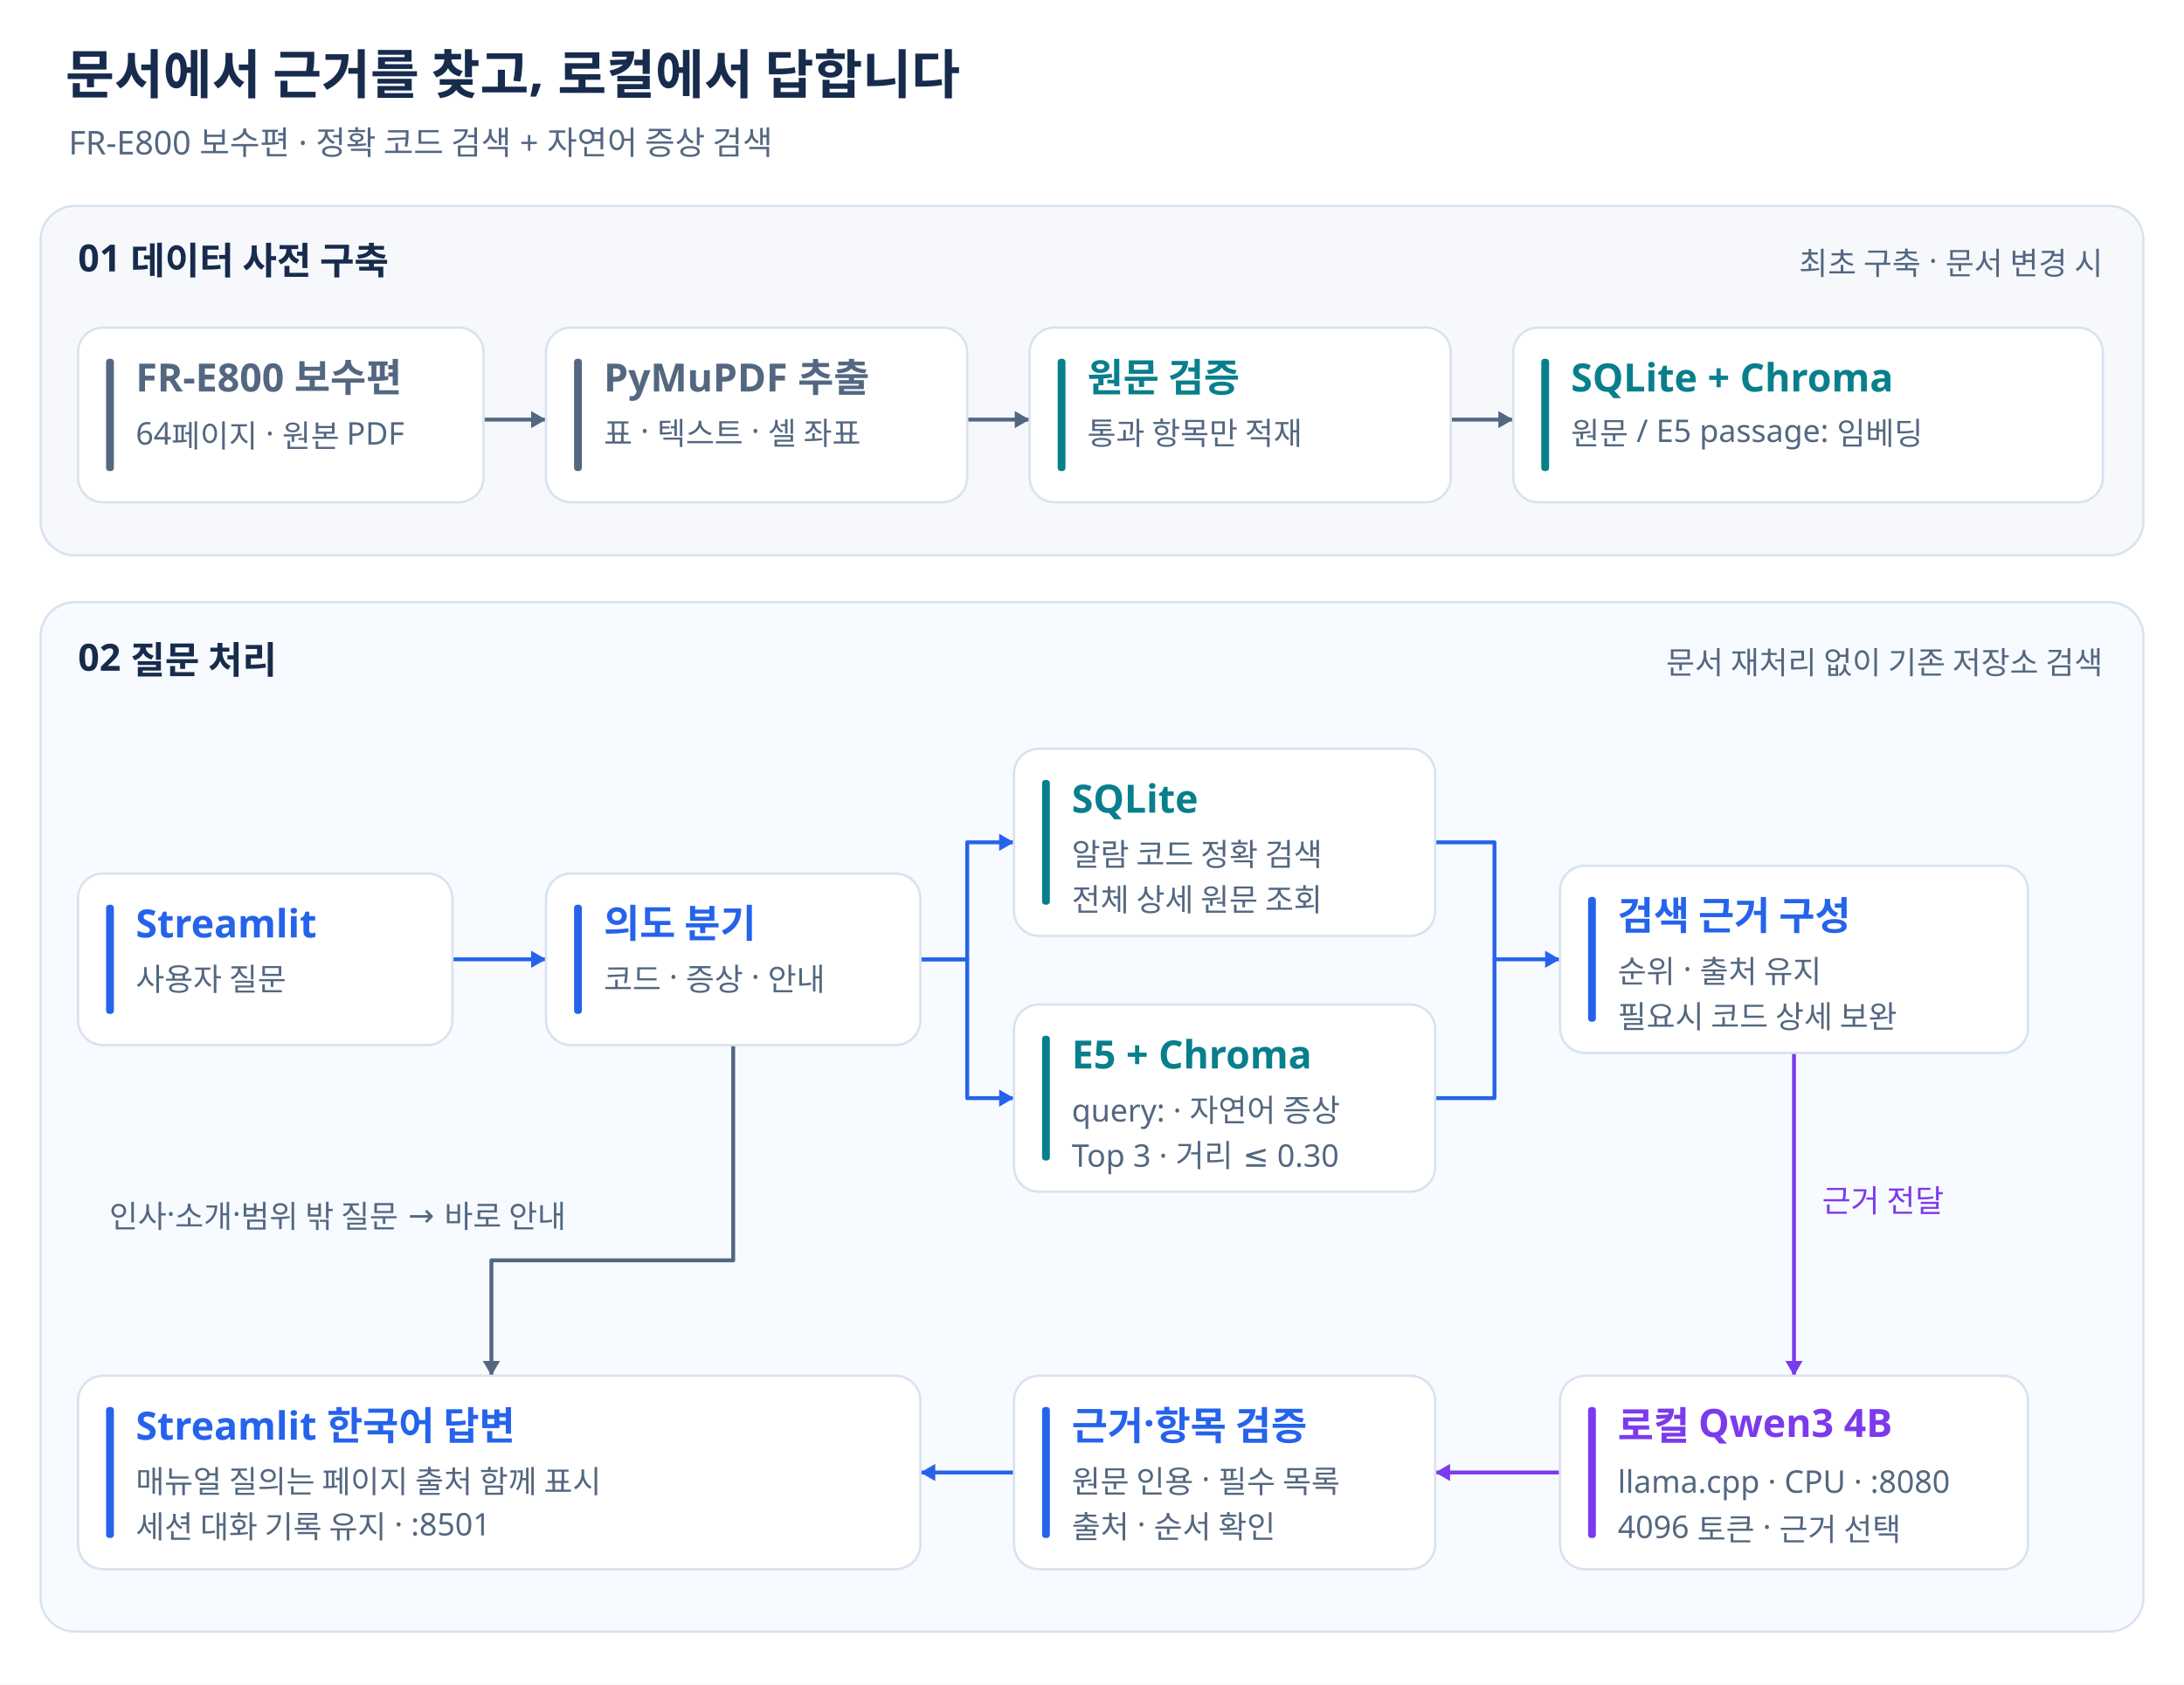
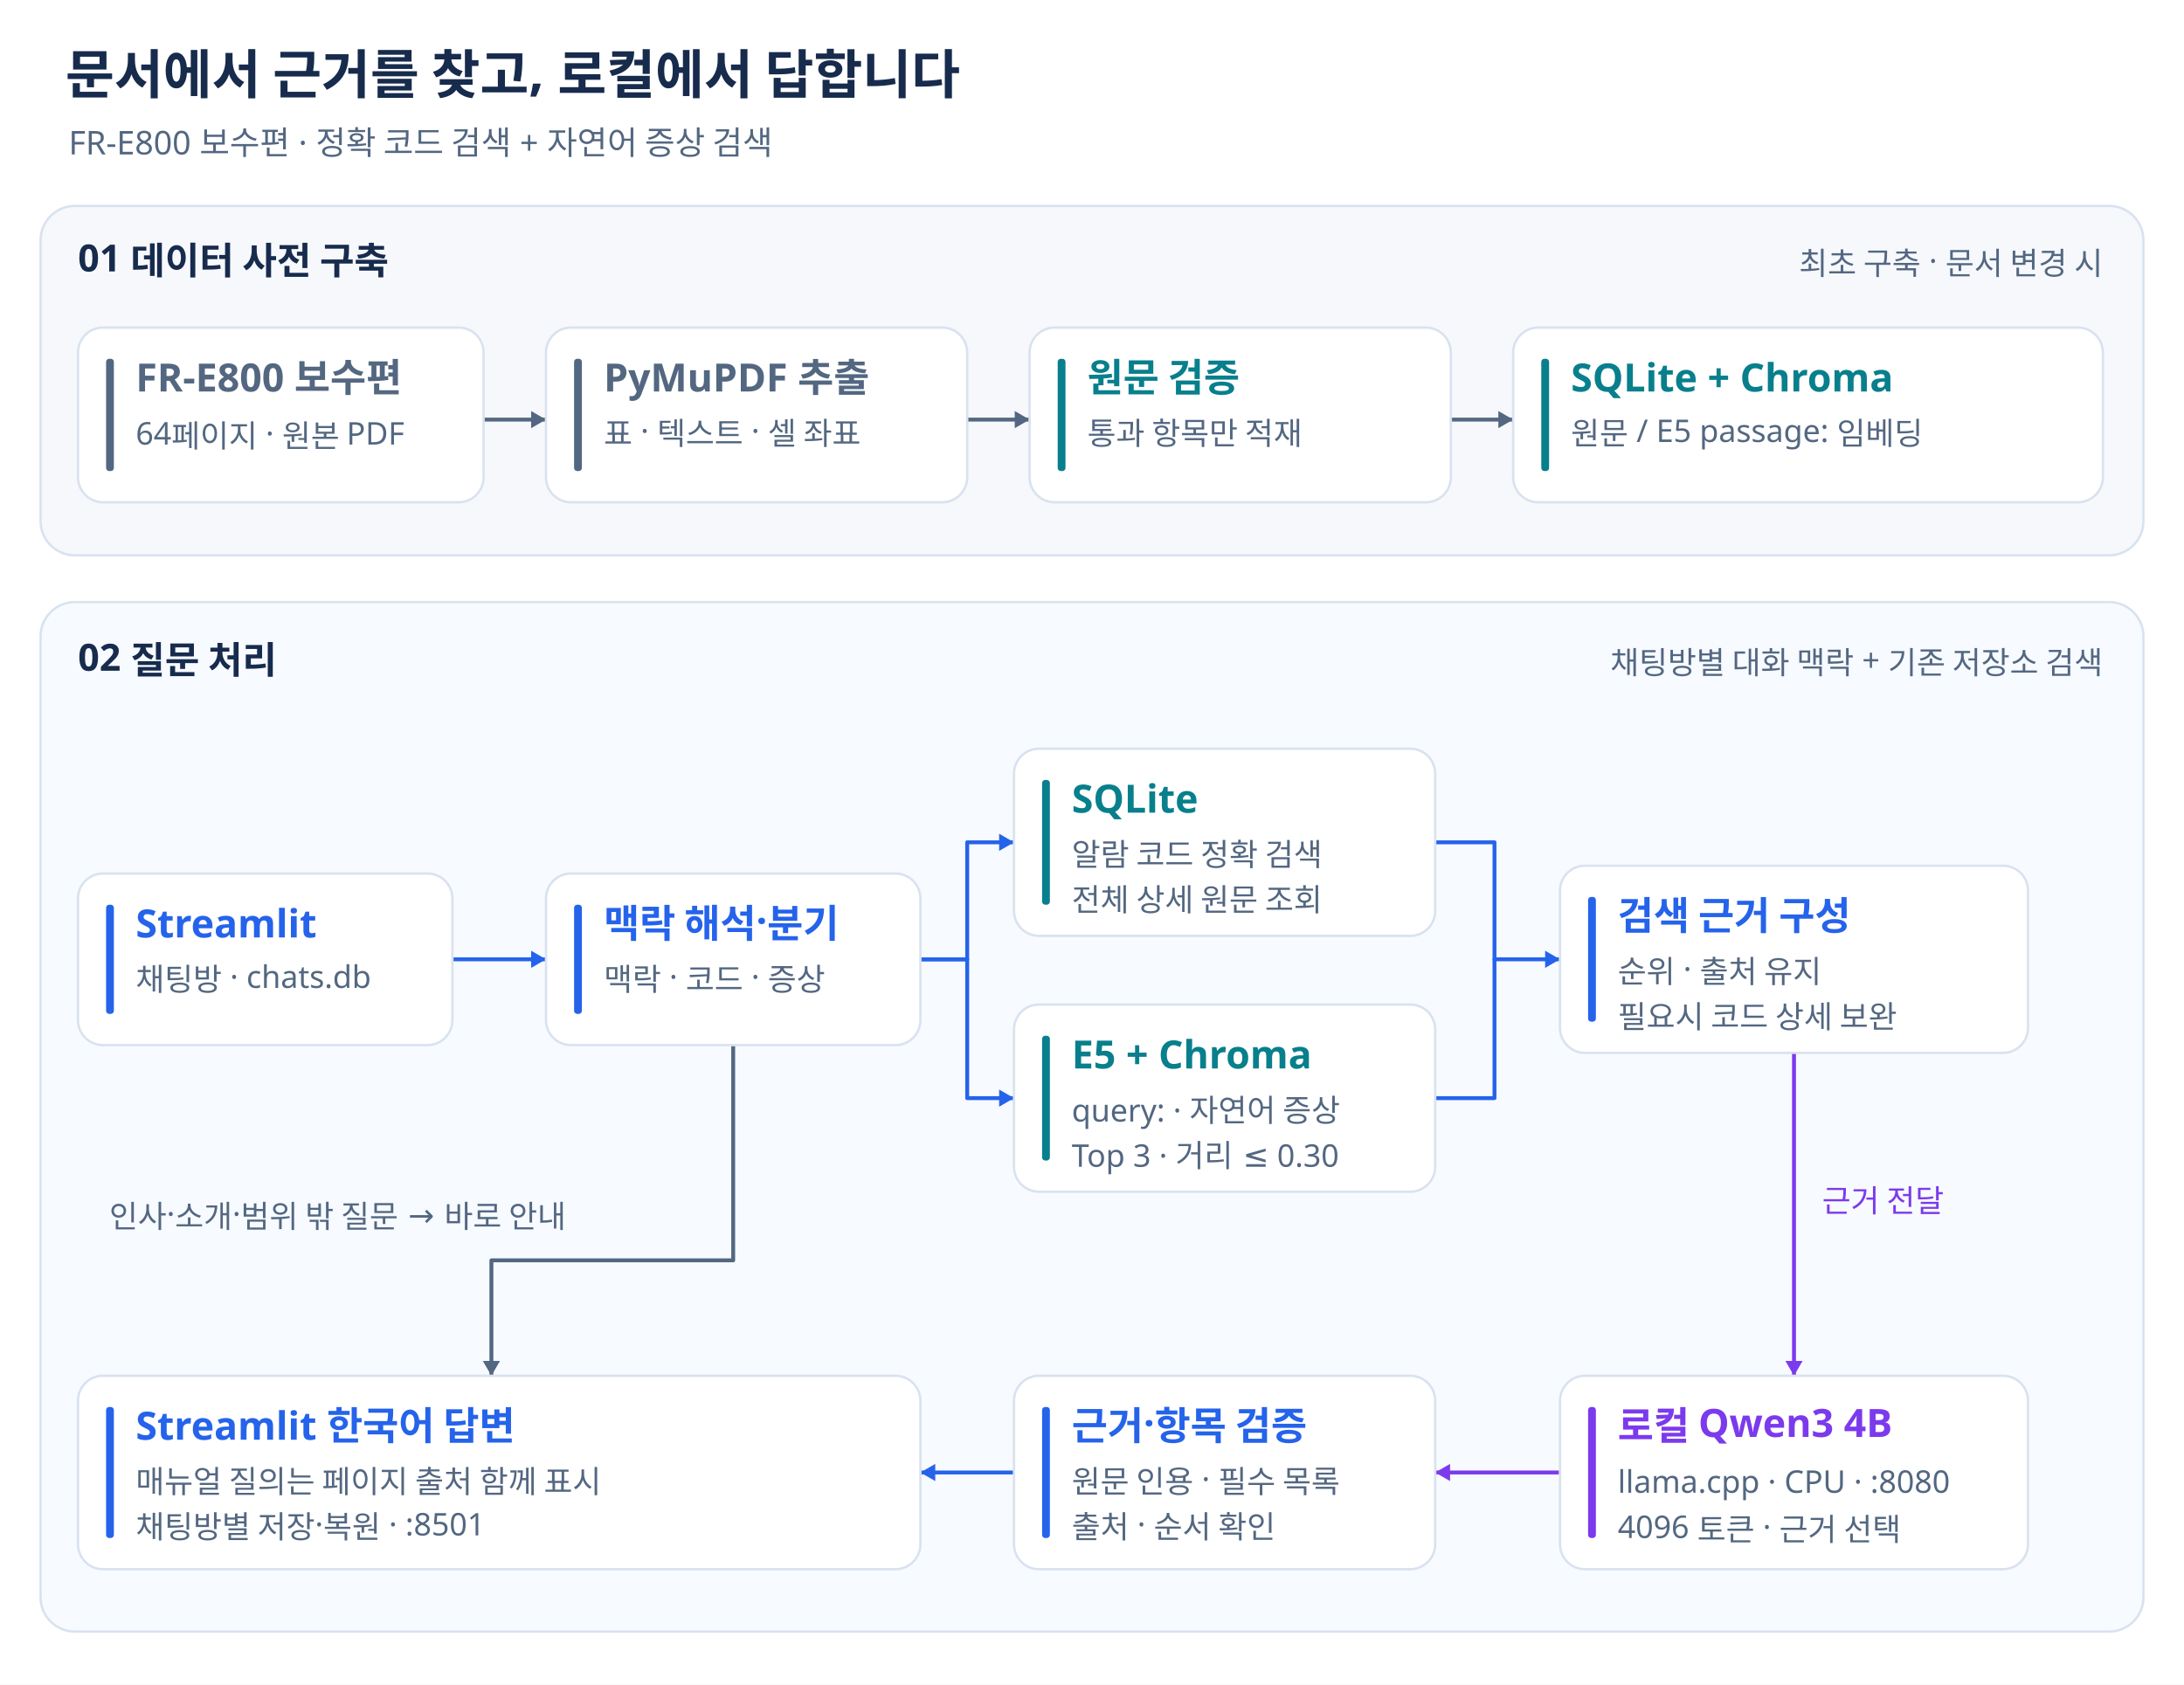
<svg xmlns="http://www.w3.org/2000/svg" width="1400" height="1080" viewBox="0 0 1400 1080" role="img" aria-labelledby="title desc">
  <rect width="100%" height="100%" fill="white" />
  <text x="42" y="60" font-family="Malgun Gothic, 맑은 고딕, sans-serif" font-size="34" font-weight="700" fill="#172B4D" text-anchor="start">문서에서 근거를 찾고, 로컬에서 답합니다</text>
  <text x="44" y="99" font-family="Malgun Gothic, 맑은 고딕, sans-serif" font-size="21" font-weight="400" fill="#536781" text-anchor="start">FR-E800 보수편  ·  정확 코드 검색 + 자연어 증상 검색</text>
  <rect x="26" y="132" width="1348" height="224" rx="22" fill="#F6F8FC" stroke="#D9E2EF" stroke-width="1.5" />
  <text x="50" y="174" font-family="Malgun Gothic, 맑은 고딕, sans-serif" font-size="24" font-weight="700" fill="#172B4D" text-anchor="start">01  데이터 사전 구축</text>
  <text x="1348" y="176" font-family="Malgun Gothic, 맑은 고딕, sans-serif" font-size="20" font-weight="400" fill="#536781" text-anchor="end">최초 구축 · 문서 변경 시</text>
  <polyline points="310,269 350,269" fill="none" stroke="#536781" stroke-width="2.5" stroke-linecap="round" stroke-linejoin="round" />
  <polygon points="350,269 340.474,274.5 340.474,263.5" fill="#536781" />
  <polyline points="620,269 660,269" fill="none" stroke="#536781" stroke-width="2.5" stroke-linecap="round" stroke-linejoin="round" />
  <polygon points="660,269 650.474,274.5 650.474,263.5" fill="#536781" />
  <polyline points="930,269 970,269" fill="none" stroke="#536781" stroke-width="2.5" stroke-linecap="round" stroke-linejoin="round" />
  <polygon points="970,269 960.474,274.5 960.474,263.5" fill="#536781" />
  <rect x="50" y="210" width="260" height="112" rx="16" fill="white" stroke="#D9E2EF" stroke-width="1.5" />
  <rect x="68" y="230" width="5" height="72" rx="2" fill="#536781" stroke="#536781" stroke-width="0" />
  <text x="87" y="251" font-family="Malgun Gothic, 맑은 고딕, sans-serif" font-size="25" font-weight="700" fill="#536781" text-anchor="start">FR-E800 보수편</text>
  <text x="87" y="285" font-family="Malgun Gothic, 맑은 고딕, sans-serif" font-size="20" font-weight="400" fill="#536781" text-anchor="start">64페이지 · 원본 PDF</text>
  <rect x="350" y="210" width="270" height="112" rx="16" fill="white" stroke="#D9E2EF" stroke-width="1.5" />
  <rect x="368" y="230" width="5" height="72" rx="2" fill="#536781" stroke="#536781" stroke-width="0" />
  <text x="387" y="251" font-family="Malgun Gothic, 맑은 고딕, sans-serif" font-size="25" font-weight="700" fill="#536781" text-anchor="start">PyMuPDF 추출</text>
  <text x="387" y="285" font-family="Malgun Gothic, 맑은 고딕, sans-serif" font-size="20" font-weight="400" fill="#536781" text-anchor="start">표 · 텍스트 · 셀 좌표</text>
  <rect x="660" y="210" width="270" height="112" rx="16" fill="white" stroke="#D9E2EF" stroke-width="1.5" />
  <rect x="678" y="230" width="5" height="72" rx="2" fill="#087F8C" stroke="#087F8C" stroke-width="0" />
  <text x="697" y="251" font-family="Malgun Gothic, 맑은 고딕, sans-serif" font-size="25" font-weight="700" fill="#087F8C" text-anchor="start">원문 검증</text>
  <text x="697" y="285" font-family="Malgun Gothic, 맑은 고딕, sans-serif" font-size="20" font-weight="400" fill="#536781" text-anchor="start">통과 항목만 적재</text>
  <rect x="970" y="210" width="378" height="112" rx="16" fill="white" stroke="#D9E2EF" stroke-width="1.5" />
  <rect x="988" y="230" width="5" height="72" rx="2" fill="#087F8C" stroke="#087F8C" stroke-width="0" />
  <text x="1007" y="251" font-family="Malgun Gothic, 맑은 고딕, sans-serif" font-size="25" font-weight="700" fill="#087F8C" text-anchor="start">SQLite + Chroma</text>
  <text x="1007" y="285" font-family="Malgun Gothic, 맑은 고딕, sans-serif" font-size="20" font-weight="400" fill="#536781" text-anchor="start">원문 / E5 passage: 임베딩</text>
  <rect x="26" y="386" width="1348" height="660" rx="22" fill="#F7FAFF" stroke="#D9E2EF" stroke-width="1.5" />
  <text x="50" y="430" font-family="Malgun Gothic, 맑은 고딕, sans-serif" font-size="24" font-weight="700" fill="#172B4D" text-anchor="start">02  질문 처리</text>
-   <text x="1348" y="432" font-family="Malgun Gothic, 맑은 고딕, sans-serif" font-size="20" font-weight="400" fill="#536781" text-anchor="end">문서 재처리 없이 기존 저장소 검색</text>
+   <text x="1348" y="432" font-family="Malgun Gothic, 맑은 고딕, sans-serif" font-size="20" font-weight="400" fill="#536781" text-anchor="end">채팅방별 대화 맥락 + 기존 저장소 검색</text>
  <polyline points="290,615 350,615" fill="none" stroke="#2563EB" stroke-width="2.5" stroke-linecap="round" stroke-linejoin="round" />
  <polygon points="350,615 340.474,620.5 340.474,609.5" fill="#2563EB" />
  <polyline points="590,615 620,615 620,540 650,540" fill="none" stroke="#2563EB" stroke-width="2.5" stroke-linecap="round" stroke-linejoin="round" />
  <polygon points="650,540 640.474,545.5 640.474,534.5" fill="#2563EB" />
  <polyline points="590,615 620,615 620,704 650,704" fill="none" stroke="#2563EB" stroke-width="2.5" stroke-linecap="round" stroke-linejoin="round" />
  <polygon points="650,704 640.474,709.5 640.474,698.5" fill="#2563EB" />
  <polyline points="920,540 958,540 958,615 1000,615" fill="none" stroke="#2563EB" stroke-width="2.5" stroke-linecap="round" stroke-linejoin="round" />
  <polygon points="1000,615 990.474,620.5 990.474,609.5" fill="#2563EB" />
  <polyline points="920,704 958,704 958,615" fill="none" stroke="#2563EB" stroke-width="2.5" stroke-linecap="round" stroke-linejoin="round" />
  <polyline points="1150,675 1150,882" fill="none" stroke="#7C3AED" stroke-width="2.5" stroke-linecap="round" stroke-linejoin="round" />
  <polygon points="1150,882 1144.5,872.474 1155.5,872.474" fill="#7C3AED" />
  <text x="1168" y="777" font-family="Malgun Gothic, 맑은 고딕, sans-serif" font-size="20" font-weight="400" fill="#7C3AED" text-anchor="start">근거 전달</text>
  <polyline points="1000,944 920,944" fill="none" stroke="#7C3AED" stroke-width="2.5" stroke-linecap="round" stroke-linejoin="round" />
  <polygon points="920,944 929.526,938.5 929.526,949.5" fill="#7C3AED" />
  <polyline points="650,944 590,944" fill="none" stroke="#2563EB" stroke-width="2.5" stroke-linecap="round" stroke-linejoin="round" />
  <polygon points="590,944 599.526,938.5 599.526,949.5" fill="#2563EB" />
  <polyline points="470,670 470,808 315,808 315,882" fill="none" stroke="#536781" stroke-width="2.5" stroke-linecap="round" stroke-linejoin="round" />
  <polygon points="315,882 309.5,872.474 320.5,872.474" fill="#536781" />
  <text x="70" y="787" font-family="Malgun Gothic, 맑은 고딕, sans-serif" font-size="20" font-weight="400" fill="#536781" text-anchor="start">인사·소개·범위 밖 질문 → 바로 안내</text>
  <rect x="50" y="560" width="240" height="110" rx="16" fill="white" stroke="#D9E2EF" stroke-width="1.5" />
  <rect x="68" y="580" width="5" height="70" rx="2" fill="#2563EB" stroke="#2563EB" stroke-width="0" />
  <text x="87" y="601" font-family="Malgun Gothic, 맑은 고딕, sans-serif" font-size="25" font-weight="700" fill="#2563EB" text-anchor="start">Streamlit</text>
-   <text x="87" y="635" font-family="Malgun Gothic, 맑은 고딕, sans-serif" font-size="20" font-weight="400" fill="#536781" text-anchor="start">사용자 질문</text>
+   <text x="87" y="635" font-family="Malgun Gothic, 맑은 고딕, sans-serif" font-size="20" font-weight="400" fill="#536781" text-anchor="start">채팅방 · chats.db</text>
  <rect x="350" y="560" width="240" height="110" rx="16" fill="white" stroke="#D9E2EF" stroke-width="1.5" />
  <rect x="368" y="580" width="5" height="70" rx="2" fill="#2563EB" stroke="#2563EB" stroke-width="0" />
-   <text x="387" y="601" font-family="Malgun Gothic, 맑은 고딕, sans-serif" font-size="25" font-weight="700" fill="#2563EB" text-anchor="start">의도 분기</text>
-   <text x="387" y="635" font-family="Malgun Gothic, 맑은 고딕, sans-serif" font-size="20" font-weight="400" fill="#536781" text-anchor="start">코드 · 증상 · 안내</text>
+   <text x="387" y="601" font-family="Malgun Gothic, 맑은 고딕, sans-serif" font-size="25" font-weight="700" fill="#2563EB" text-anchor="start">맥락 해석·분기</text>
+   <text x="387" y="635" font-family="Malgun Gothic, 맑은 고딕, sans-serif" font-size="20" font-weight="400" fill="#536781" text-anchor="start">맥락 · 코드 · 증상</text>
  <rect x="650" y="480" width="270" height="120" rx="16" fill="white" stroke="#D9E2EF" stroke-width="1.5" />
  <rect x="668" y="500" width="5" height="80" rx="2" fill="#087F8C" stroke="#087F8C" stroke-width="0" />
  <text x="687" y="521" font-family="Malgun Gothic, 맑은 고딕, sans-serif" font-size="25" font-weight="700" fill="#087F8C" text-anchor="start">SQLite</text>
  <text x="687" y="555" font-family="Malgun Gothic, 맑은 고딕, sans-serif" font-size="20" font-weight="400" fill="#536781" text-anchor="start">알람 코드 정확 검색</text>
  <text x="687" y="584" font-family="Malgun Gothic, 맑은 고딕, sans-serif" font-size="20" font-weight="400" fill="#536781" text-anchor="start">전체 상세 원문 조회</text>
  <rect x="650" y="644" width="270" height="120" rx="16" fill="white" stroke="#D9E2EF" stroke-width="1.5" />
  <rect x="668" y="664" width="5" height="80" rx="2" fill="#087F8C" stroke="#087F8C" stroke-width="0" />
  <text x="687" y="685" font-family="Malgun Gothic, 맑은 고딕, sans-serif" font-size="25" font-weight="700" fill="#087F8C" text-anchor="start">E5 + Chroma</text>
  <text x="687" y="719" font-family="Malgun Gothic, 맑은 고딕, sans-serif" font-size="20" font-weight="400" fill="#536781" text-anchor="start">query: · 자연어 증상</text>
  <text x="687" y="748" font-family="Malgun Gothic, 맑은 고딕, sans-serif" font-size="20" font-weight="400" fill="#536781" text-anchor="start">Top 3 · 거리 ≤ 0.30</text>
  <rect x="1000" y="555" width="300" height="120" rx="16" fill="white" stroke="#D9E2EF" stroke-width="1.5" />
  <rect x="1018" y="575" width="5" height="80" rx="2" fill="#2563EB" stroke="#2563EB" stroke-width="0" />
  <text x="1037" y="596" font-family="Malgun Gothic, 맑은 고딕, sans-serif" font-size="25" font-weight="700" fill="#2563EB" text-anchor="start">검색 근거 구성</text>
  <text x="1037" y="630" font-family="Malgun Gothic, 맑은 고딕, sans-serif" font-size="20" font-weight="400" fill="#536781" text-anchor="start">순위 · 출처 유지</text>
  <text x="1037" y="659" font-family="Malgun Gothic, 맑은 고딕, sans-serif" font-size="20" font-weight="400" fill="#536781" text-anchor="start">필요시 코드 상세 보완</text>
  <rect x="1000" y="882" width="300" height="124" rx="16" fill="white" stroke="#D9E2EF" stroke-width="1.5" />
  <rect x="1018" y="902" width="5" height="84" rx="2" fill="#7C3AED" stroke="#7C3AED" stroke-width="0" />
  <text x="1037" y="923" font-family="Malgun Gothic, 맑은 고딕, sans-serif" font-size="25" font-weight="700" fill="#7C3AED" text-anchor="start">로컬 Qwen3 4B</text>
  <text x="1037" y="957" font-family="Malgun Gothic, 맑은 고딕, sans-serif" font-size="20" font-weight="400" fill="#536781" text-anchor="start">llama.cpp · CPU · :8080</text>
  <text x="1037" y="986" font-family="Malgun Gothic, 맑은 고딕, sans-serif" font-size="20" font-weight="400" fill="#536781" text-anchor="start">4096 토큰 · 근거 선택</text>
  <rect x="650" y="882" width="270" height="124" rx="16" fill="white" stroke="#D9E2EF" stroke-width="1.5" />
  <rect x="668" y="902" width="5" height="84" rx="2" fill="#2563EB" stroke="#2563EB" stroke-width="0" />
  <text x="687" y="923" font-family="Malgun Gothic, 맑은 고딕, sans-serif" font-size="25" font-weight="700" fill="#2563EB" text-anchor="start">근거·항목 검증</text>
  <text x="687" y="957" font-family="Malgun Gothic, 맑은 고딕, sans-serif" font-size="20" font-weight="400" fill="#536781" text-anchor="start">원문 인용 · 필수 목록</text>
  <text x="687" y="986" font-family="Malgun Gothic, 맑은 고딕, sans-serif" font-size="20" font-weight="400" fill="#536781" text-anchor="start">출처 · 순서 확인</text>
  <rect x="50" y="882" width="540" height="124" rx="16" fill="white" stroke="#D9E2EF" stroke-width="1.5" />
  <rect x="68" y="902" width="5" height="84" rx="2" fill="#2563EB" stroke="#2563EB" stroke-width="0" />
  <text x="87" y="923" font-family="Malgun Gothic, 맑은 고딕, sans-serif" font-size="25" font-weight="700" fill="#2563EB" text-anchor="start">Streamlit 한국어 답변</text>
  <text x="87" y="957" font-family="Malgun Gothic, 맑은 고딕, sans-serif" font-size="20" font-weight="400" fill="#536781" text-anchor="start">매뉴얼 질의는 페이지 출처 함께 표시</text>
-   <text x="87" y="986" font-family="Malgun Gothic, 맑은 고딕, sans-serif" font-size="20" font-weight="400" fill="#536781" text-anchor="start">세션 대화 기록 유지 · :8501</text>
+   <text x="87" y="986" font-family="Malgun Gothic, 맑은 고딕, sans-serif" font-size="20" font-weight="400" fill="#536781" text-anchor="start">채팅방별 저장·복원 · :8501</text>
</svg>
